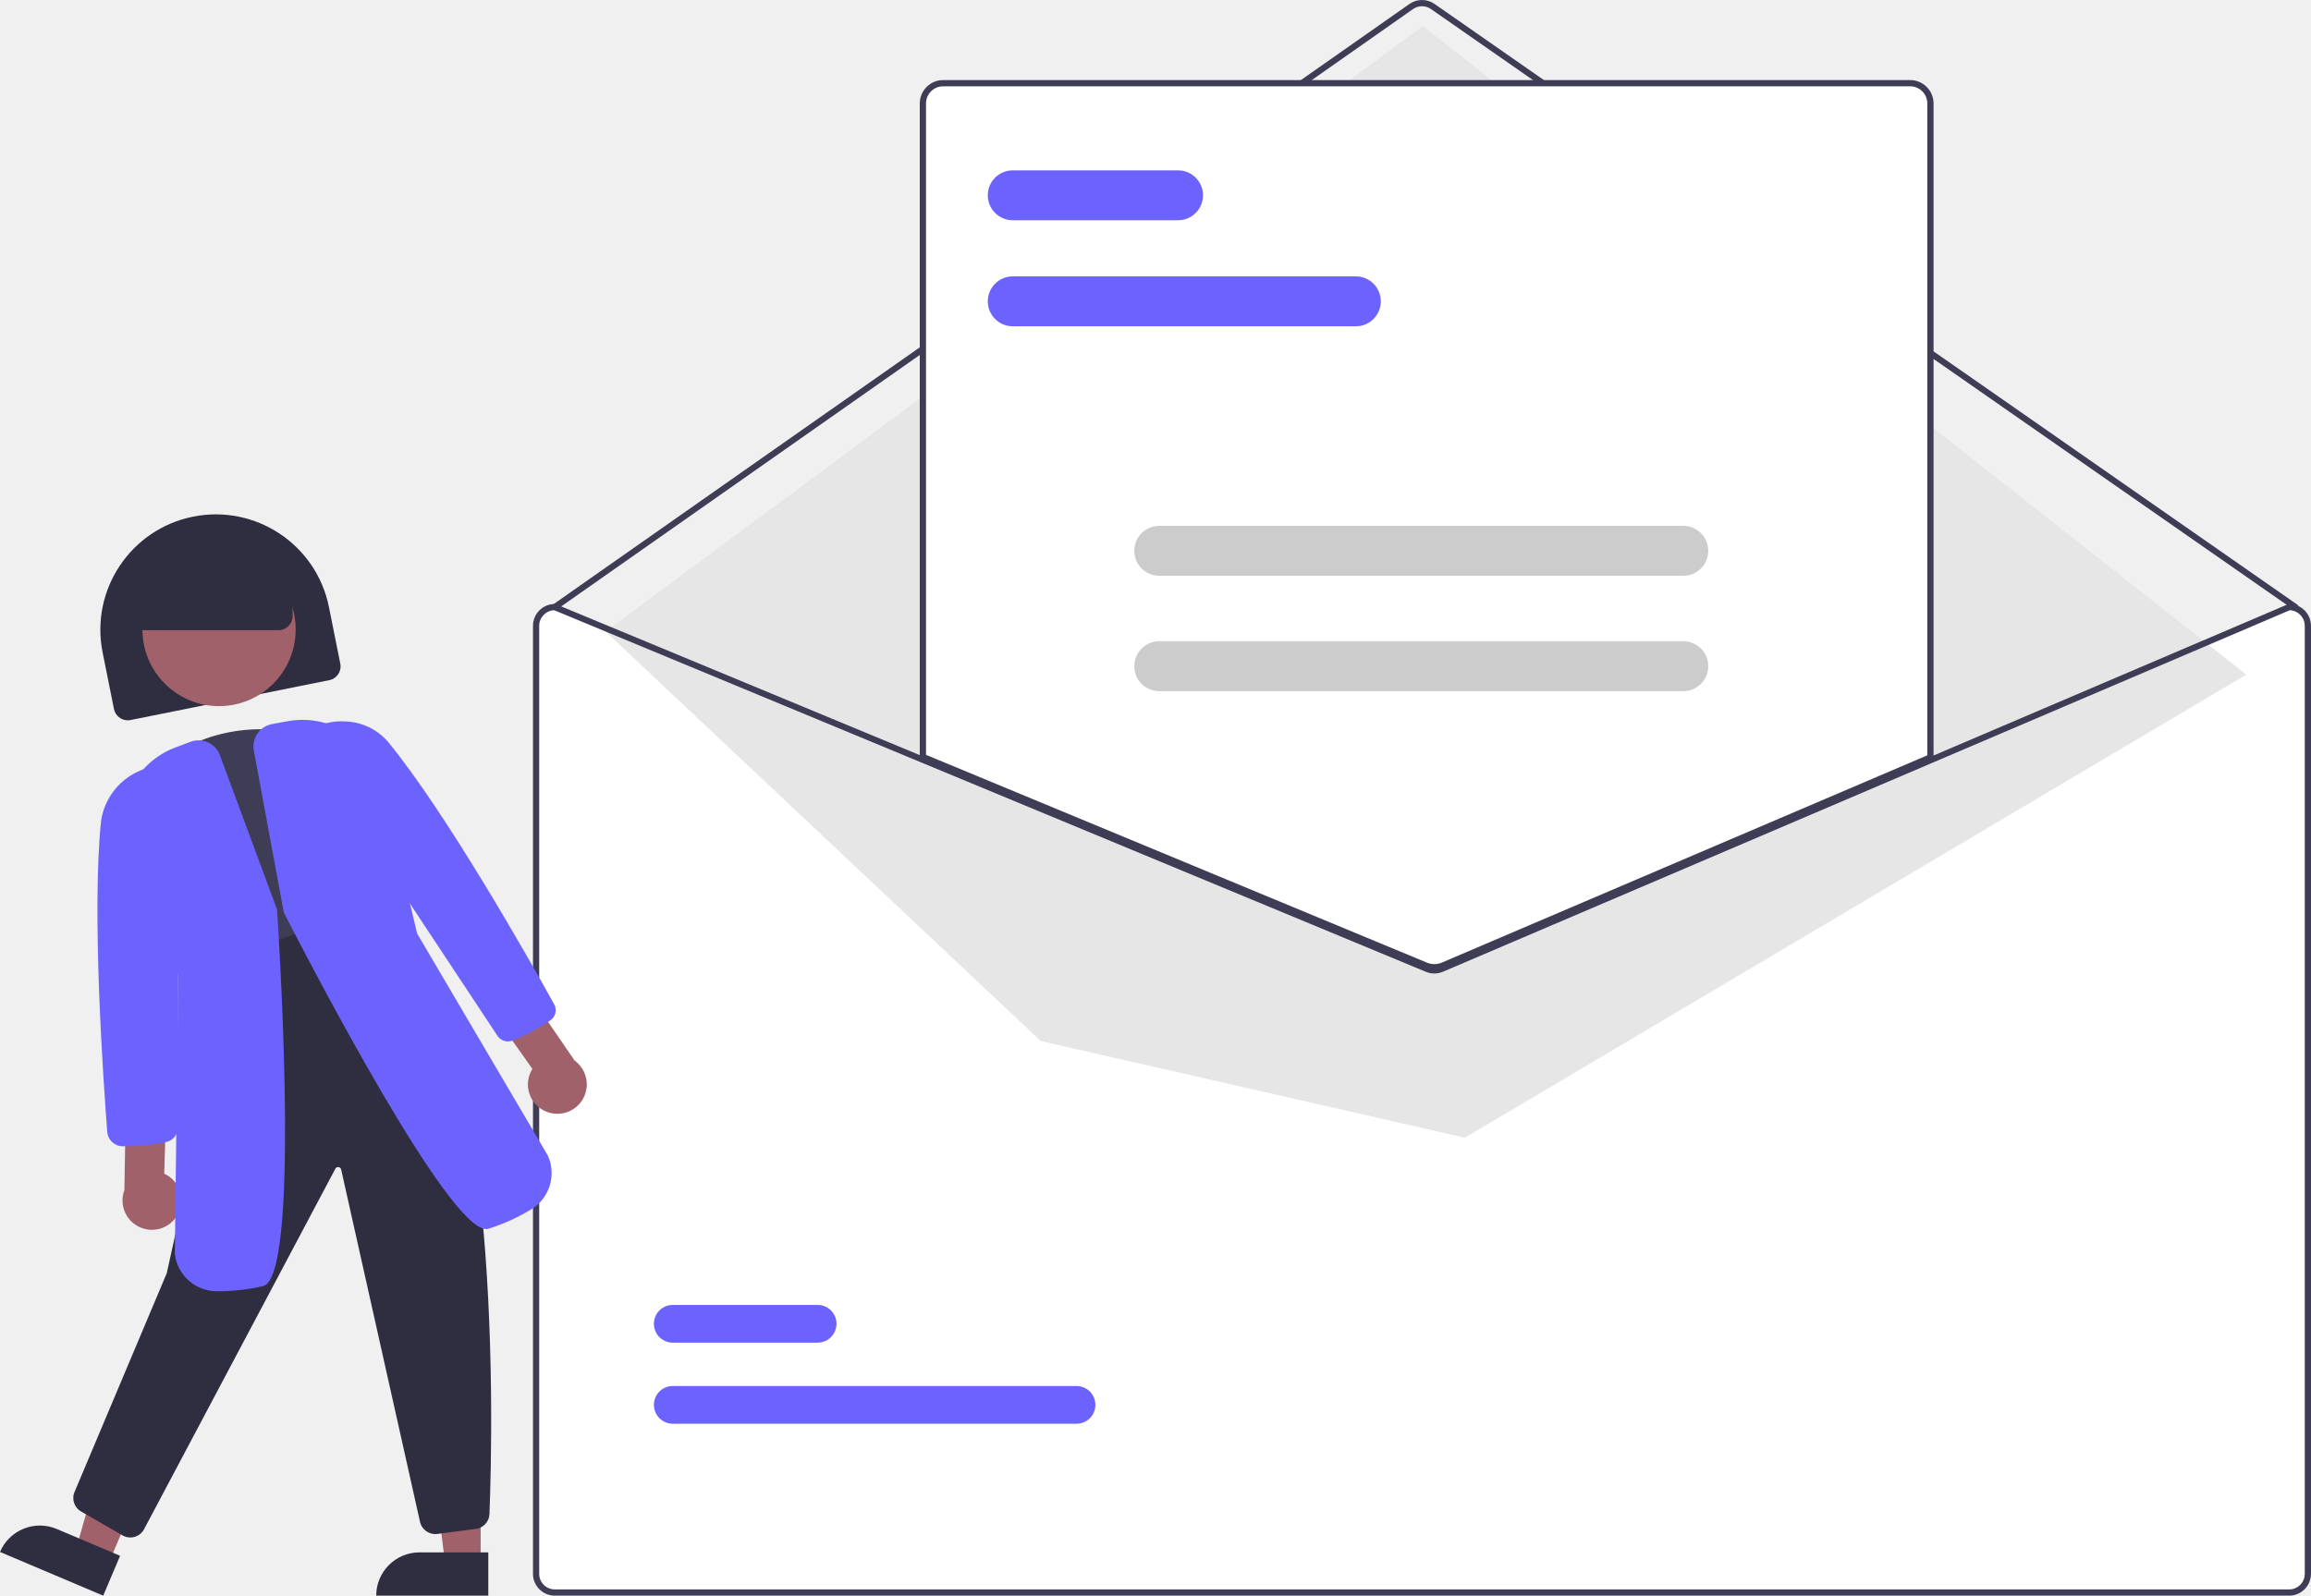
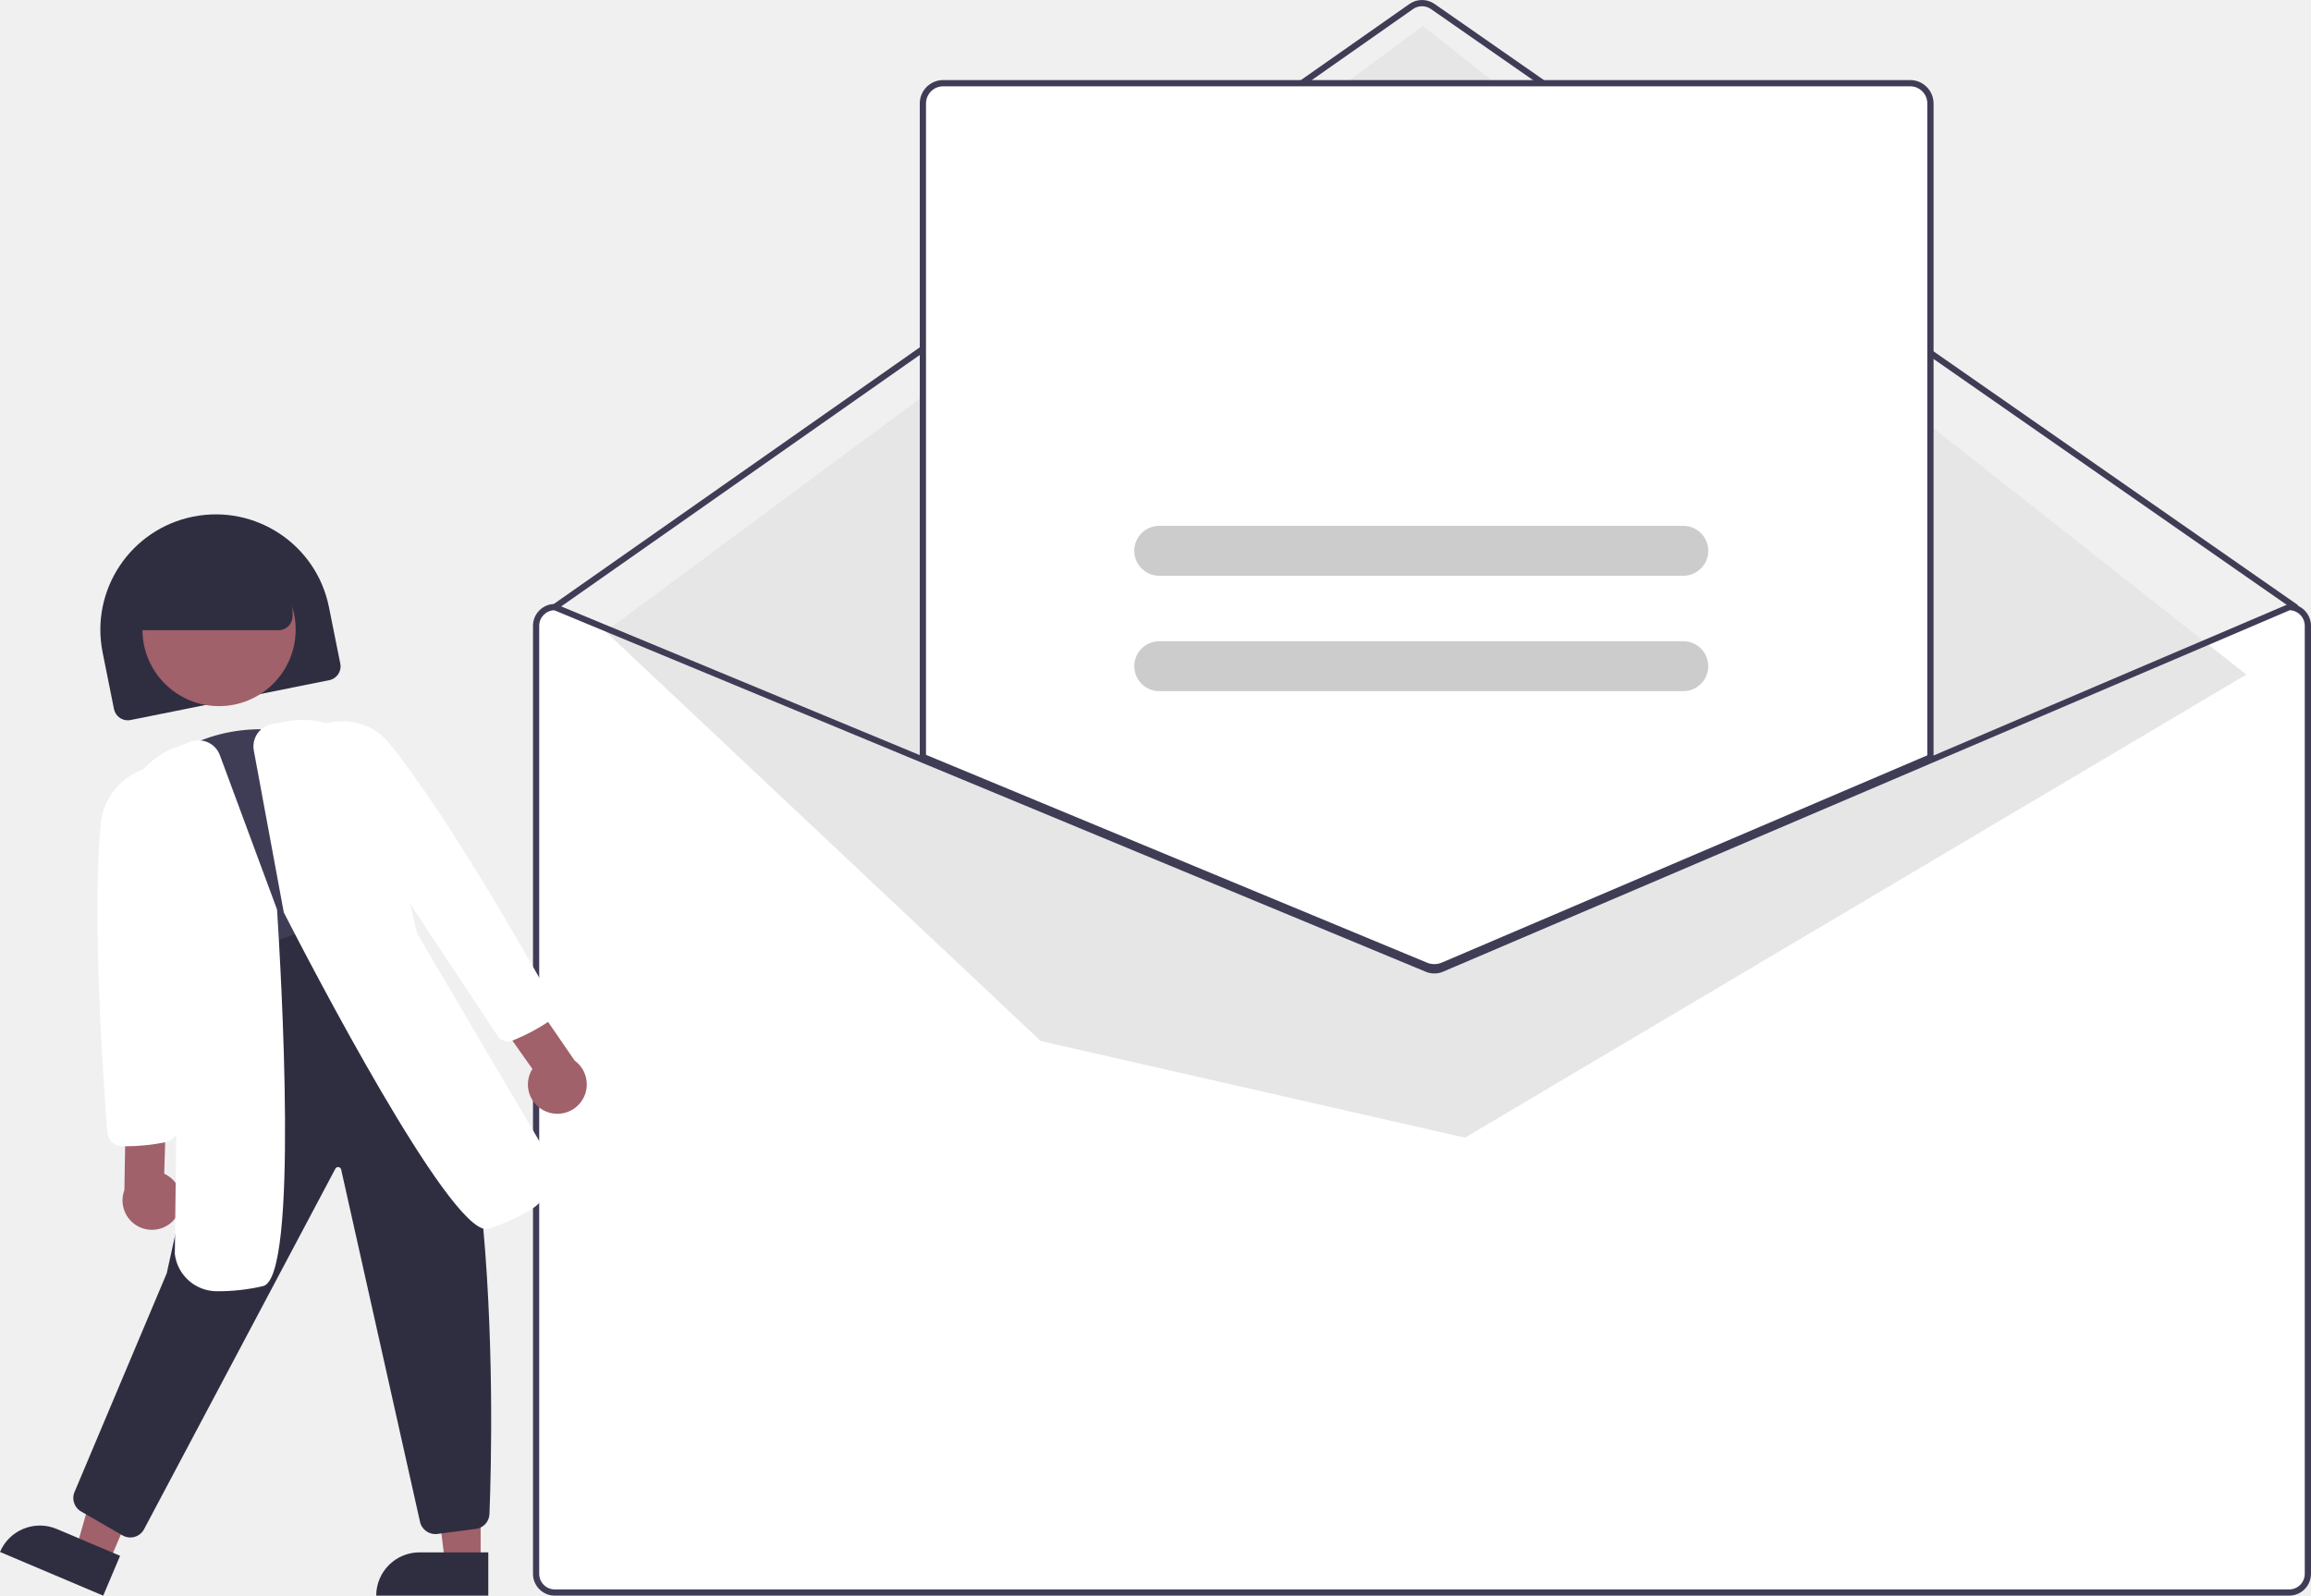
<svg xmlns="http://www.w3.org/2000/svg" width="740.857" height="511.675" viewBox="0 0 740.857 511.675" role="img" artist="Katerina Limpitsouni" source="https://undraw.co/">
  <path d="M963.428,387.837h-.2l-114.8,49.02-157.07,67.07a5.066,5.066,0,0,1-3.88.02l-162.05-67.23-117.62-48.8-.18-.08h-.2a7.008,7.008,0,0,0-7,7v304a7.008,7.008,0,0,0,7,7h556a7.008,7.008,0,0,0,7-7v-304A7.008,7.008,0,0,0,963.428,387.837Z" transform="translate(-229.5716 -194.1626)" fill="#fff" />
  <path d="M965.428,389.837a.997.997,0,0,1-.571-.179L688.298,197.055a5.015,5.015,0,0,0-5.729.01L408.003,389.656a1,1,0,0,1-1.149-1.638l274.567-192.592a7.022,7.022,0,0,1,8.02-.013l276.559,192.603a1,1,0,0,1-.572,1.821Z" transform="translate(-229.5716 -194.1626)" fill="#3f3d56" />
  <polygon points="194.121 202.502 456.132 8.319 720.132 216.319 469.632 364.819 333.632 333.819 194.121 202.502" fill="#e6e6e6" />
-   <path d="M574.684,650.704H445.244a6.047,6.047,0,1,1,0-12.095H574.684a6.047,6.047,0,1,1,0,12.095Z" transform="translate(-229.5716 -194.1626)" fill="#6c63ff" />
-   <path d="M491.684,624.704H445.244a6.047,6.047,0,1,1,0-12.095h46.44a6.047,6.047,0,1,1,0,12.095Z" transform="translate(-229.5716 -194.1626)" fill="#6c63ff" />
+   <path d="M574.684,650.704H445.244a6.047,6.047,0,1,1,0-12.095H574.684a6.047,6.047,0,1,1,0,12.095Z" transform="translate(-229.5716 -194.1626)" fill="white" />
+   <path d="M491.684,624.704H445.244a6.047,6.047,0,1,1,0-12.095h46.44a6.047,6.047,0,1,1,0,12.095Z" transform="translate(-229.5716 -194.1626)" fill="white" />
  <path d="M689.389,504.822a7.564,7.564,0,0,1-2.869-.562L524.929,437.211v-209.874a7.008,7.008,0,0,1,7-7h310a7.008,7.008,0,0,1,7,7v210.02l-.304.13L692.345,504.227A7.616,7.616,0,0,1,689.389,504.822Z" transform="translate(-229.5716 -194.1626)" fill="#fff" />
  <path d="M689.389,505.322a8.072,8.072,0,0,1-3.06-.599L524.429,437.545v-210.208a7.509,7.509,0,0,1,7.5-7.5h310a7.509,7.509,0,0,1,7.5,7.5V437.688l-156.888,66.999A8.11,8.11,0,0,1,689.389,505.322Zm-162.96-69.112,160.663,66.665a6.118,6.118,0,0,0,4.668-.028L847.429,436.367V227.337a5.507,5.507,0,0,0-5.5-5.5h-310a5.507,5.507,0,0,0-5.5,5.5Z" transform="translate(-229.5716 -194.1626)" fill="#3f3d56" />
  <path d="M963.428,387.837h-.2l-114.8,49.02-157.07,67.07a5.066,5.066,0,0,1-3.88.02l-162.05-67.23-117.62-48.8-.18-.08h-.2a7.008,7.008,0,0,0-7,7v304a7.008,7.008,0,0,0,7,7h556a7.008,7.008,0,0,0,7-7v-304A7.008,7.008,0,0,0,963.428,387.837Zm5,311a5.002,5.002,0,0,1-5,5h-556a5.002,5.002,0,0,1-5-5v-304a5.011,5.011,0,0,1,4.81-5l118.19,49.04,161.28,66.92a7.121,7.121,0,0,0,5.44-.03l156.28-66.74,115.2-49.19a5.016,5.016,0,0,1,4.8,5Z" transform="translate(-229.5716 -194.1626)" fill="#3f3d56" />
-   <path d="M664.232,298.789h-110a8,8,0,1,1,0-16h110a8,8,0,0,1,0,16Z" transform="translate(-229.5716 -194.1626)" fill="#6c63ff" />
-   <path d="M607.232,264.789h-53a8,8,0,1,1,0-16h53a8,8,0,0,1,0,16Z" transform="translate(-229.5716 -194.1626)" fill="#6c63ff" />
+   <path d="M664.232,298.789h-110a8,8,0,1,1,0-16h110a8,8,0,0,1,0,16Z" transform="translate(-229.5716 -194.1626)" fill="white" />
+   <path d="M607.232,264.789h-53a8,8,0,1,1,0-16h53a8,8,0,0,1,0,16Z" transform="translate(-229.5716 -194.1626)" fill="white" />
  <path d="M769.2,378.789h-168a8,8,0,1,1,0-16h168a8,8,0,0,1,0,16Z" transform="translate(-229.5716 -194.1626)" fill="#ccc" />
  <path d="M769.2,415.789h-168a8,8,0,1,1,0-16h168a8,8,0,0,1,0,16Z" transform="translate(-229.5716 -194.1626)" fill="#ccc" />
  <path d="M270.52,425.141a4.508,4.508,0,0,1-4.411-3.616L262.47,403.386a37,37,0,0,1,72.556-14.552l3.638,18.139a4.505,4.505,0,0,1-3.526,5.297L271.406,425.053A4.513,4.513,0,0,1,270.52,425.141Z" transform="translate(-229.5716 -194.1626)" fill="#2f2e41" />
  <polygon points="154.088 501.059 142.656 501.058 137.22 456.962 154.092 456.963 154.088 501.059" fill="#a0616a" />
  <path d="M134.49,497.791h22.048a0,0,0,0,1,0,0v13.882a0,0,0,0,1,0,0H120.608a0,0,0,0,1,0,0v0A13.882,13.882,0,0,1,134.49,497.791Z" fill="#2f2e41" />
  <polygon points="34.969 500.944 24.442 496.486 36.63 453.76 52.166 460.341 34.969 500.944" fill="#a0616a" />
  <path d="M244.738,685.499h22.048a0,0,0,0,1,0,0V699.381a0,0,0,0,1,0,0H230.856a0,0,0,0,1,0,0v0A13.882,13.882,0,0,1,244.738,685.499Z" transform="translate(60.18447 -236.3717) rotate(22.95463)" fill="#2f2e41" />
  <circle cx="70.224" cy="201.872" r="24.561" fill="#a0616a" />
  <path d="M300.958,507.766l-.252-.818c-6.693-21.754-13.61-44.24-20.538-65.625l-.188-.577.426-.433c10.753-10.938,30.897-15.302,46.859-10.146,16.064,5.186,27.134,19.731,25.75,33.834a36.131,36.131,0,0,0,6.428,23.893l.641.93-1.002.523A181.87,181.87,0,0,1,301.806,507.643Z" transform="translate(-229.5716 -194.1626)" fill="#3f3d56" />
  <path d="M271.336,687.183a4.987,4.987,0,0,1-2.493-.673l-13.267-7.662a4.973,4.973,0,0,1-2.03-6.446l29.481-69.952,22.531-102.024,41.061-14.931.373.172c44.022,20.222,40.619,165.165,39.489,194.016a5.005,5.005,0,0,1-4.558,4.776l-12.347,1.613a5.046,5.046,0,0,1-5.409-4.137l-25.207-112.654a1.001,1.001,0,0,0-.823-.868.977.977,0,0,0-1.042.492L275.708,684.62a4.98,4.98,0,0,1-3.05,2.385A5.042,5.042,0,0,1,271.336,687.183Z" transform="translate(-229.5716 -194.1626)" fill="#2f2e41" />
  <path d="M286.083,584.377a9.377,9.377,0,0,0-3.87-13.848l.671-21.417L269.968,545.529l-.523,30.259a9.428,9.428,0,0,0,16.638,8.589Z" transform="translate(-229.5716 -194.1626)" fill="#a0616a" />
-   <path d="M269.636,561.738l-.758-.004a4.97,4.97,0,0,1-4.923-4.606c-1.239-15.951-5.043-70.286-1.979-99.745a20.764,20.764,0,0,1,24.185-17.409l.789.174-.006.808c-.281,38.758-.263,77.29-.245,114.554a4.999,4.999,0,0,1-3.905,4.89A64.509,64.509,0,0,1,269.636,561.738Z" transform="translate(-229.5716 -194.1626)" fill="#6c63ff" />
-   <path d="M299.038,608.221a13.582,13.582,0,0,1-13.423-11.932l1.088-89.451-17.779-44.97a26.405,26.405,0,0,1,16.985-28.063l4.753-1.783a7.286,7.286,0,0,1,9.39,4.291L318.384,485.811l.005.072c1.271,19.7,7.009,117.749-4.431,120.674a63.118,63.118,0,0,1-14.79,1.663Z" transform="translate(-229.5716 -194.1626)" fill="#6c63ff" />
+   <path d="M269.636,561.738l-.758-.004a4.97,4.97,0,0,1-4.923-4.606c-1.239-15.951-5.043-70.286-1.979-99.745a20.764,20.764,0,0,1,24.185-17.409l.789.174-.006.808c-.281,38.758-.263,77.29-.245,114.554a4.999,4.999,0,0,1-3.905,4.89A64.509,64.509,0,0,1,269.636,561.738Z" transform="translate(-229.5716 -194.1626)" fill="white" />
+   <path d="M299.038,608.221a13.582,13.582,0,0,1-13.423-11.932l1.088-89.451-17.779-44.97a26.405,26.405,0,0,1,16.985-28.063l4.753-1.783a7.286,7.286,0,0,1,9.39,4.291L318.384,485.811l.005.072c1.271,19.7,7.009,117.749-4.431,120.674a63.118,63.118,0,0,1-14.79,1.663Z" transform="translate(-229.5716 -194.1626)" fill="white" />
  <path d="M404.655,550.605a9.377,9.377,0,0,1-4.41-13.685l-12.374-17.494,8.797-10.113,17.128,24.95a9.428,9.428,0,0,1-9.14,16.342Z" transform="translate(-229.5716 -194.1626)" fill="#a0616a" />
-   <path d="M392.298,528.123a4.037,4.037,0,0,1-3.246-1.808l-.065-.098c-20.475-30.99-41.647-63.035-63.105-94.98l-.231-.344.295-.291a19.098,19.098,0,0,1,14.084-5.108,18.82,18.82,0,0,1,13.907,6.523c18.751,22.815,45.513,70.169,53.269,84.14a3.962,3.962,0,0,1-1.234,5.231,63.421,63.421,0,0,1-12.165,6.472A3.826,3.826,0,0,1,392.298,528.123Z" transform="translate(-229.5716 -194.1626)" fill="#6c63ff" />
-   <path d="M385.424,588.285c-12.264.008-56.144-84.482-64.815-101.42l-.075-.205-9.593-51.828a7.284,7.284,0,0,1,5.867-8.494l4.996-.903a26.405,26.405,0,0,1,28.96,15.407l12.535,52.688,41.913,71.212a13.591,13.591,0,0,1-5.477,17.292,63.076,63.076,0,0,1-13.556,6.146,2.671,2.671,0,0,1-.755.105Z" transform="translate(-229.5716 -194.1626)" fill="#6c63ff" />
+   <path d="M392.298,528.123a4.037,4.037,0,0,1-3.246-1.808l-.065-.098c-20.475-30.99-41.647-63.035-63.105-94.98l-.231-.344.295-.291a19.098,19.098,0,0,1,14.084-5.108,18.82,18.82,0,0,1,13.907,6.523c18.751,22.815,45.513,70.169,53.269,84.14a3.962,3.962,0,0,1-1.234,5.231,63.421,63.421,0,0,1-12.165,6.472A3.826,3.826,0,0,1,392.298,528.123Z" transform="translate(-229.5716 -194.1626)" fill="white" />
+   <path d="M385.424,588.285c-12.264.008-56.144-84.482-64.815-101.42l-.075-.205-9.593-51.828a7.284,7.284,0,0,1,5.867-8.494l4.996-.903a26.405,26.405,0,0,1,28.96,15.407l12.535,52.688,41.913,71.212a13.591,13.591,0,0,1-5.477,17.292,63.076,63.076,0,0,1-13.556,6.146,2.671,2.671,0,0,1-.755.105Z" transform="translate(-229.5716 -194.1626)" fill="white" />
  <path d="M318.871,396.247h-49.5v-6a25.028,25.028,0,0,1,25-25h4a25.028,25.028,0,0,1,25,25v1.5A4.505,4.505,0,0,1,318.871,396.247Z" transform="translate(-229.5716 -194.1626)" fill="#2f2e41" />
</svg>
